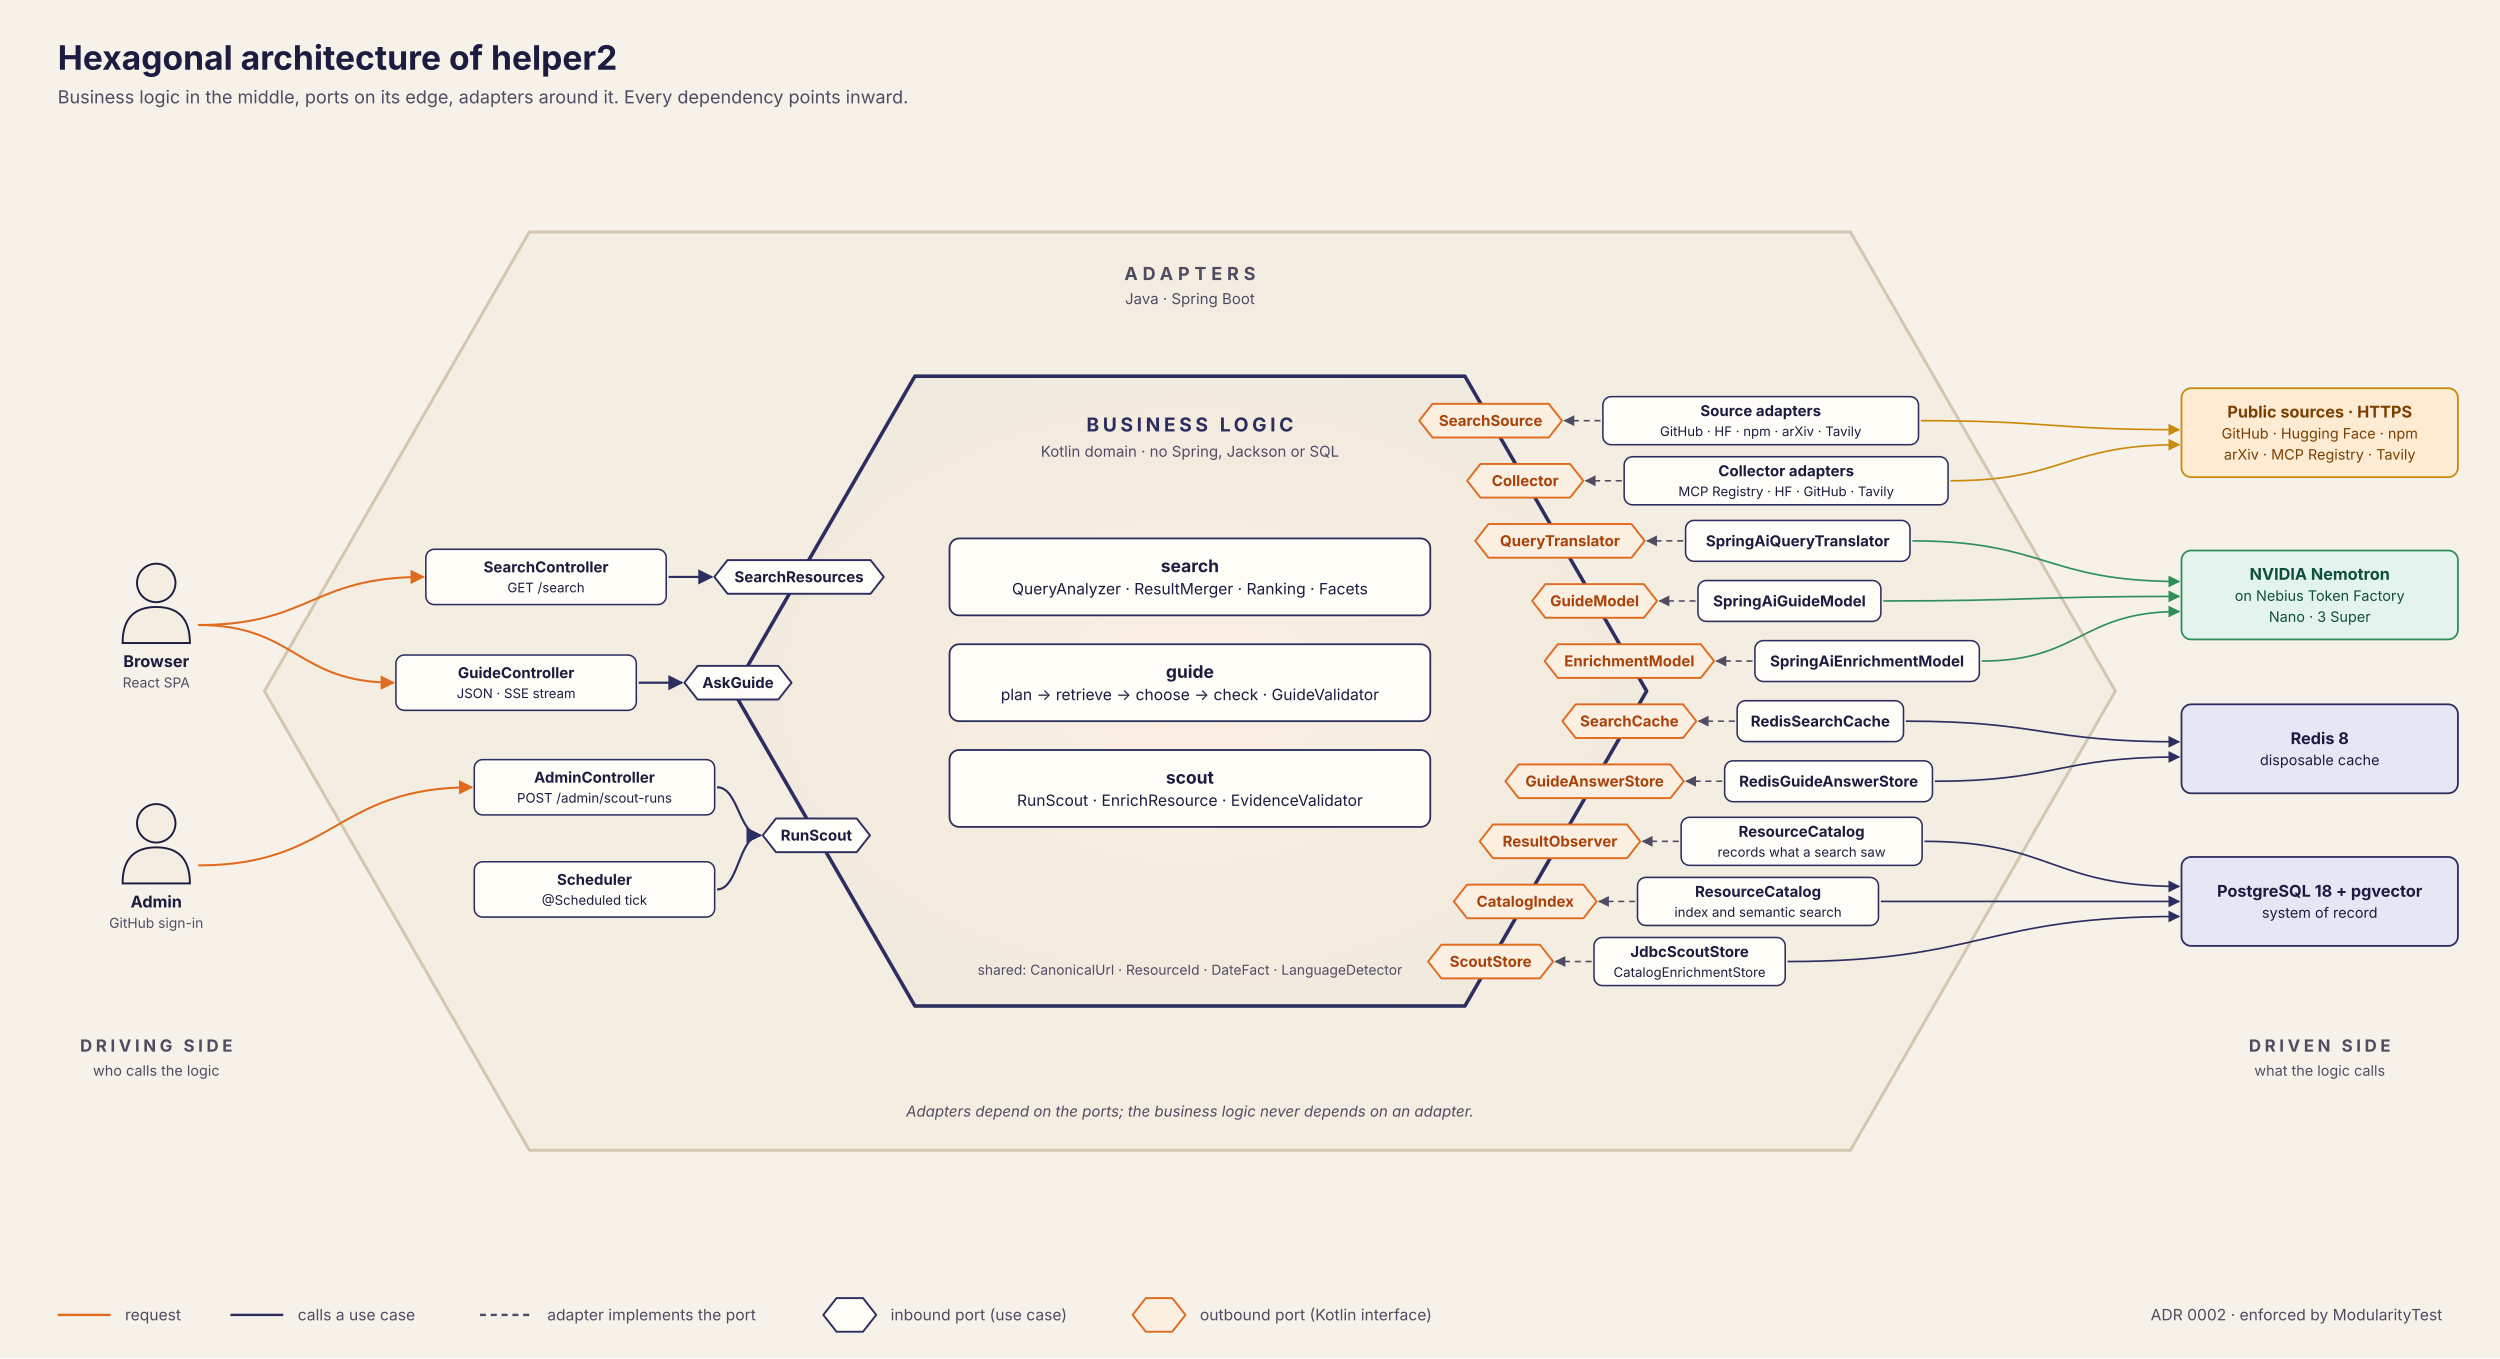
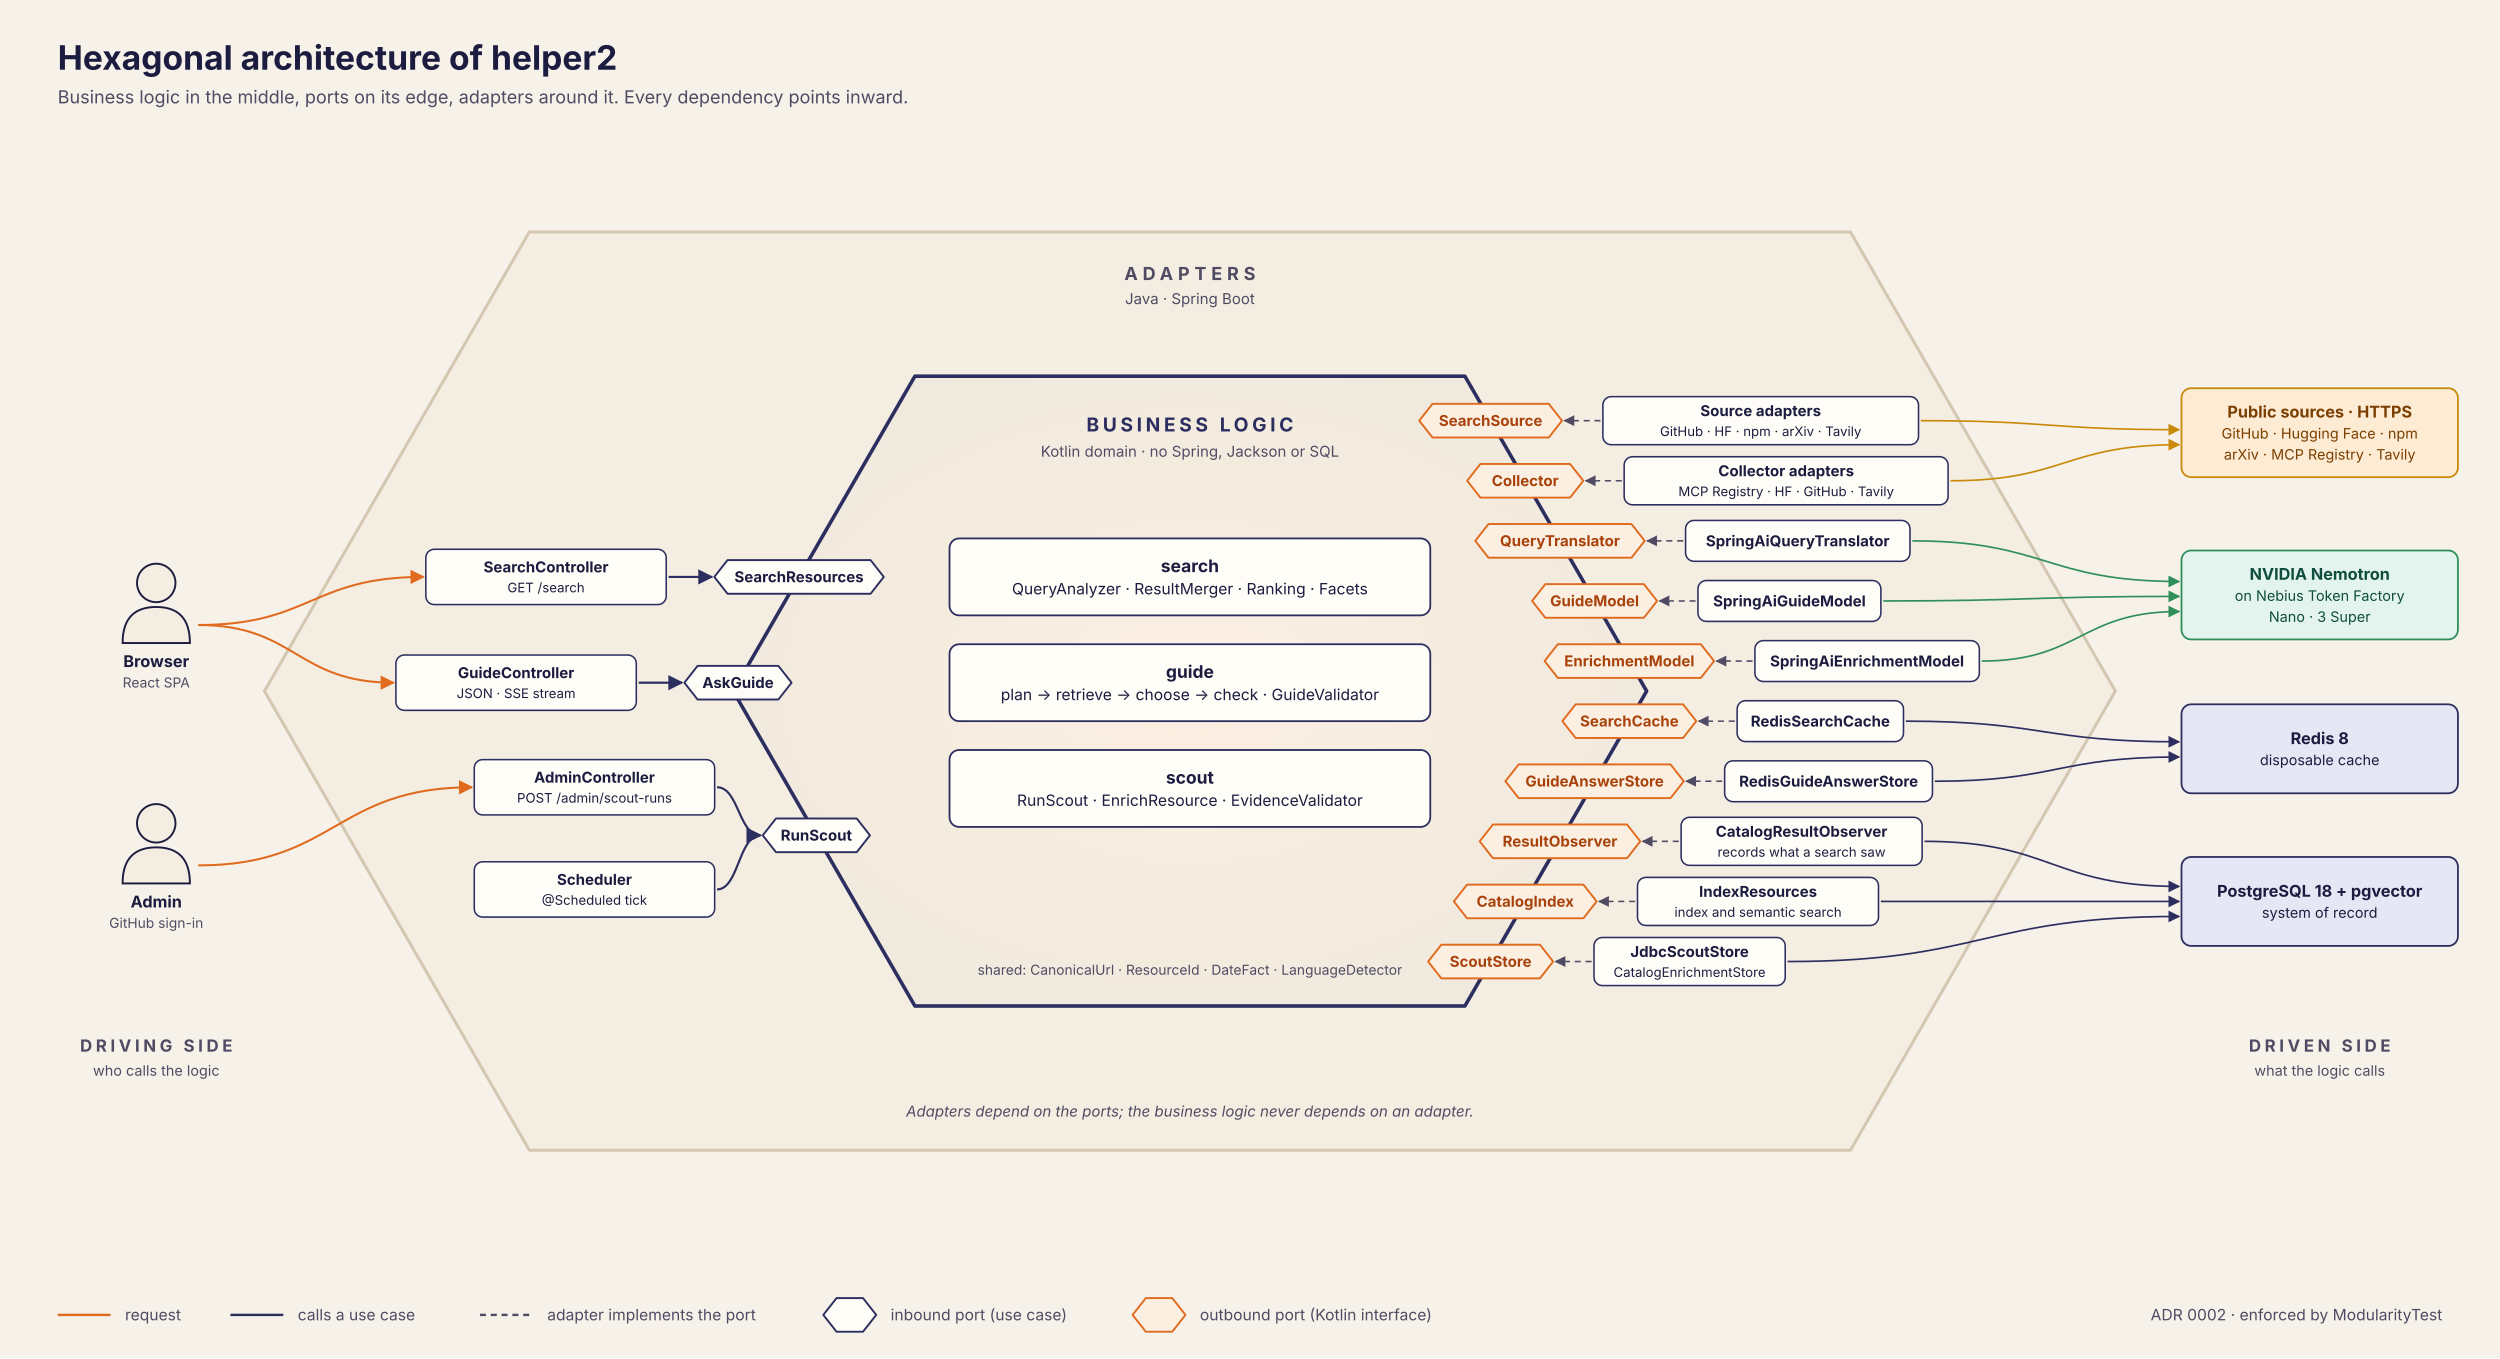
<svg xmlns="http://www.w3.org/2000/svg" viewBox="0 0 2080 1130" width="2080" height="1130" font-family="Inter, Segoe UI, Helvetica, Arial, sans-serif">
  <defs>
    <marker id="m2D2E60" viewBox="0 0 10 10" refX="9" refY="5" markerWidth="7" markerHeight="7" orient="auto-start-reverse">
      <path d="M0,0 L10,5 L0,10 z" fill="#2D2E60" />
    </marker>
    <marker id="m4F4B63" viewBox="0 0 10 10" refX="9" refY="5" markerWidth="7" markerHeight="7" orient="auto-start-reverse">
      <path d="M0,0 L10,5 L0,10 z" fill="#4F4B63" />
    </marker>
    <marker id="mC98A0B" viewBox="0 0 10 10" refX="9" refY="5" markerWidth="7" markerHeight="7" orient="auto-start-reverse">
      <path d="M0,0 L10,5 L0,10 z" fill="#C98A0B" />
    </marker>
    <marker id="m2F8F5B" viewBox="0 0 10 10" refX="9" refY="5" markerWidth="7" markerHeight="7" orient="auto-start-reverse">
      <path d="M0,0 L10,5 L0,10 z" fill="#2F8F5B" />
    </marker>
    <marker id="mE06A1D" viewBox="0 0 10 10" refX="9" refY="5" markerWidth="7" markerHeight="7" orient="auto-start-reverse">
      <path d="M0,0 L10,5 L0,10 z" fill="#E06A1D" />
    </marker>
    <radialGradient id="core" cx="50%" cy="50%" r="60%">
      <stop offset="0" stop-color="#FBEFE2" />
      <stop offset="1" stop-color="#EFE9DD" />
    </radialGradient>
  </defs>
  <rect width="2080" height="1130" fill="#F7F2E9" />
  <text x="48.0" y="58.0" font-size="28" fill="#1B1C3F" text-anchor="start" font-weight="700">Hexagonal architecture of helper2</text>
  <text x="48.0" y="86.0" font-size="15" fill="#4F4B63" text-anchor="start" font-weight="400">Business logic in the middle, ports on its edge, adapters around it. Every dependency points inward.</text>
  <polygon points="1760.0,575.0 1539.6,957.0 440.4,957.0 220.0,575.0 440.4,193.0 1539.6,193.0" fill="#F4EDE1" stroke="#D3C7B2" stroke-width="2.5" stroke-linejoin="round" />
  <polygon points="1370.0,575.0 1218.8,837.0 761.2,837.0 610.0,575.0 761.2,313.0 1218.8,313.0" fill="url(#core)" stroke="#2D2E60" stroke-width="3" stroke-linejoin="round" />
  <text x="990.0" y="233.0" font-size="15" fill="#4F4B63" text-anchor="middle" font-weight="700" letter-spacing="4">ADAPTERS</text>
  <text x="990.0" y="253.0" font-size="12.5" fill="#4F4B63" text-anchor="middle" font-weight="400">Java · Spring Boot</text>
  <text x="990.0" y="929.0" font-size="12.5" fill="#4F4B63" text-anchor="middle" font-weight="400" font-style="italic">Adapters depend on the ports; the business logic never depends on an adapter.</text>
  <text x="990.0" y="359.0" font-size="16" fill="#2D2E60" text-anchor="middle" font-weight="700" letter-spacing="3">BUSINESS LOGIC</text>
  <text x="990.0" y="380.0" font-size="12.5" fill="#4F4B63" text-anchor="middle" font-weight="400">Kotlin domain · no Spring, Jackson or SQL</text>
  <rect x="790.0" y="448.0" width="400" height="64" rx="8" fill="#FFFDF8" stroke="#2D2E60" stroke-width="1.5" />
  <text x="990.0" y="476.0" font-size="14.5" fill="#1B1C3F" text-anchor="middle" font-weight="700">search</text>
  <text x="990.0" y="494.5" font-size="13.0" fill="#1B1C3F" text-anchor="middle" font-weight="400">QueryAnalyzer · ResultMerger · Ranking · Facets</text>
  <rect x="790.0" y="536.0" width="400" height="64" rx="8" fill="#FFFDF8" stroke="#2D2E60" stroke-width="1.5" />
  <text x="990.0" y="564.0" font-size="14.5" fill="#1B1C3F" text-anchor="middle" font-weight="700">guide</text>
  <text x="990.0" y="582.5" font-size="13.0" fill="#1B1C3F" text-anchor="middle" font-weight="400">plan → retrieve → choose → check · GuideValidator</text>
  <rect x="790.0" y="624.0" width="400" height="64" rx="8" fill="#FFFDF8" stroke="#2D2E60" stroke-width="1.5" />
  <text x="990.0" y="652.0" font-size="14.5" fill="#1B1C3F" text-anchor="middle" font-weight="700">scout</text>
  <text x="990.0" y="670.5" font-size="13.0" fill="#1B1C3F" text-anchor="middle" font-weight="400">RunScout · EnrichResource · EvidenceValidator</text>
  <text x="990.0" y="811.0" font-size="11.5" fill="#4F4B63" text-anchor="middle" font-weight="400">shared: CanonicalUrl · ResourceId · DateFact · LanguageDetector</text>
  <polygon points="594.3,480.0 605.3,466.0 724.3,466.0 735.3,480.0 724.3,494.0 605.3,494.0" fill="#FFFDF8" stroke="#2D2E60" stroke-width="1.6" stroke-linejoin="round" />
  <text x="664.8" y="484.4" font-size="12.5" fill="#1B1C3F" text-anchor="middle" font-weight="700">SearchResources</text>
  <rect x="354.3" y="457.0" width="200" height="46" rx="7" fill="#FFFDF8" stroke="#2D2E60" stroke-width="1.3" />
  <text x="454.3" y="476.2" font-size="12.5" fill="#1B1C3F" text-anchor="middle" font-weight="700">SearchController</text>
  <text x="454.3" y="492.8" font-size="11.0" fill="#1B1C3F" text-anchor="middle" font-weight="400">GET /search</text>
  <path d="M556.3,480.0 C574.3,480.0 574.3,480.0 592.3,480.0" fill="none" stroke="#2D2E60" stroke-width="1.8" marker-end="url(#m2D2E60)" />
  <polygon points="569.4,568.0 580.4,554.0 647.6,554.0 658.6,568.0 647.6,582.0 580.4,582.0" fill="#FFFDF8" stroke="#2D2E60" stroke-width="1.6" stroke-linejoin="round" />
  <text x="614.0" y="572.4" font-size="12.5" fill="#1B1C3F" text-anchor="middle" font-weight="700">AskGuide</text>
  <rect x="329.4" y="545.0" width="200" height="46" rx="7" fill="#FFFDF8" stroke="#2D2E60" stroke-width="1.3" />
  <text x="429.4" y="564.2" font-size="12.5" fill="#1B1C3F" text-anchor="middle" font-weight="700">GuideController</text>
  <text x="429.4" y="580.8" font-size="11.0" fill="#1B1C3F" text-anchor="middle" font-weight="400">JSON · SSE stream</text>
  <path d="M531.4,568.0 C549.4,568.0 549.4,568.0 567.4,568.0" fill="none" stroke="#2D2E60" stroke-width="1.8" marker-end="url(#m2D2E60)" />
  <polygon points="634.6,695.0 645.6,681.0 712.8,681.0 723.8,695.0 712.8,709.0 645.6,709.0" fill="#FFFDF8" stroke="#2D2E60" stroke-width="1.6" stroke-linejoin="round" />
  <text x="679.2" y="699.4" font-size="12.5" fill="#1B1C3F" text-anchor="middle" font-weight="700">RunScout</text>
  <rect x="394.6" y="632.0" width="200" height="46" rx="7" fill="#FFFDF8" stroke="#2D2E60" stroke-width="1.3" />
  <text x="494.6" y="651.2" font-size="12.5" fill="#1B1C3F" text-anchor="middle" font-weight="700">AdminController</text>
  <text x="494.6" y="667.8" font-size="11.0" fill="#1B1C3F" text-anchor="middle" font-weight="400">POST /admin/scout-runs</text>
  <path d="M596.6,655.0 C614.6,655.0 614.6,695.0 632.6,695.0" fill="none" stroke="#2D2E60" stroke-width="1.8" marker-end="url(#m2D2E60)" />
  <rect x="394.6" y="717.0" width="200" height="46" rx="7" fill="#FFFDF8" stroke="#2D2E60" stroke-width="1.3" />
  <text x="494.6" y="736.2" font-size="12.5" fill="#1B1C3F" text-anchor="middle" font-weight="700">Scheduler</text>
  <text x="494.6" y="752.8" font-size="11.0" fill="#1B1C3F" text-anchor="middle" font-weight="400">@Scheduled tick</text>
  <path d="M596.6,740.0 C614.6,740.0 614.6,695.0 632.6,695.0" fill="none" stroke="#2D2E60" stroke-width="1.8" marker-end="url(#m2D2E60)" />
  <circle cx="130" cy="485" r="16" fill="#F4EDE1" stroke="#1B1C3F" stroke-width="1.6" />
  <path d="M102,535 Q102,505 130,505 Q158,505 158,535 Z" fill="#F4EDE1" stroke="#1B1C3F" stroke-width="1.6" />
  <text x="130.0" y="555.0" font-size="13.5" fill="#1B1C3F" text-anchor="middle" font-weight="700">Browser</text>
  <text x="130.0" y="572.0" font-size="11.5" fill="#4F4B63" text-anchor="middle" font-weight="400">React SPA</text>
  <circle cx="130" cy="685" r="16" fill="#F4EDE1" stroke="#1B1C3F" stroke-width="1.6" />
  <path d="M102,735 Q102,705 130,705 Q158,705 158,735 Z" fill="#F4EDE1" stroke="#1B1C3F" stroke-width="1.6" />
  <text x="130.0" y="755.0" font-size="13.5" fill="#1B1C3F" text-anchor="middle" font-weight="700">Admin</text>
  <text x="130.0" y="772.0" font-size="11.5" fill="#4F4B63" text-anchor="middle" font-weight="400">GitHub sign-in</text>
  <path d="M165.0,520.0 C258.7,520.0 258.7,480.0 352.3,480.0" fill="none" stroke="#E06A1D" stroke-width="1.7" marker-end="url(#mE06A1D)" />
  <path d="M165.0,520.0 C246.2,520.0 246.2,568.0 327.4,568.0" fill="none" stroke="#E06A1D" stroke-width="1.7" marker-end="url(#mE06A1D)" />
  <path d="M165.0,720.0 C278.8,720.0 278.8,655.0 392.6,655.0" fill="none" stroke="#E06A1D" stroke-width="1.7" marker-end="url(#mE06A1D)" />
  <text x="130.0" y="875.0" font-size="14" fill="#4F4B63" text-anchor="middle" font-weight="700" letter-spacing="3">DRIVING SIDE</text>
  <text x="130.0" y="895.0" font-size="12" fill="#4F4B63" text-anchor="middle" font-weight="400">who calls the logic</text>
  <polygon points="1180.8,350.0 1191.8,336.0 1288.6,336.0 1299.6,350.0 1288.6,364.0 1191.8,364.0" fill="#FBEFE2" stroke="#E06A1D" stroke-width="1.6" stroke-linejoin="round" />
  <text x="1240.2" y="354.4" font-size="12.5" fill="#A8420A" text-anchor="middle" font-weight="700">SearchSource</text>
  <rect x="1333.6" y="330.0" width="262.6" height="40" rx="7" fill="#FFFDF8" stroke="#2D2E60" stroke-width="1.3" />
  <text x="1464.9" y="346.2" font-size="12.5" fill="#1B1C3F" text-anchor="middle" font-weight="700">Source adapters</text>
  <text x="1464.9" y="362.8" font-size="11.0" fill="#1B1C3F" text-anchor="middle" font-weight="400">GitHub · HF · npm · arXiv · Tavily</text>
  <path d="M1331.6,350.0 C1316.6,350.0 1316.6,350.0 1301.6,350.0" fill="none" stroke="#4F4B63" stroke-width="1.3" stroke-dasharray="5 4" marker-end="url(#m4F4B63)" />
  <polygon points="1220.7,400.0 1231.7,386.0 1306.3,386.0 1317.3,400.0 1306.3,414.0 1231.7,414.0" fill="#FBEFE2" stroke="#E06A1D" stroke-width="1.6" stroke-linejoin="round" />
  <text x="1269.0" y="404.4" font-size="12.5" fill="#A8420A" text-anchor="middle" font-weight="700">Collector</text>
  <rect x="1351.3" y="380.0" width="269.5" height="40" rx="7" fill="#FFFDF8" stroke="#2D2E60" stroke-width="1.3" />
  <text x="1486.1" y="396.2" font-size="12.5" fill="#1B1C3F" text-anchor="middle" font-weight="700">Collector adapters</text>
  <text x="1486.1" y="412.8" font-size="11.0" fill="#1B1C3F" text-anchor="middle" font-weight="400">MCP Registry · HF · GitHub · Tavily</text>
  <path d="M1349.3,400.0 C1334.3,400.0 1334.3,400.0 1319.3,400.0" fill="none" stroke="#4F4B63" stroke-width="1.3" stroke-dasharray="5 4" marker-end="url(#m4F4B63)" />
  <polygon points="1227.4,450.0 1238.4,436.0 1357.4,436.0 1368.4,450.0 1357.4,464.0 1238.4,464.0" fill="#FBEFE2" stroke="#E06A1D" stroke-width="1.6" stroke-linejoin="round" />
  <text x="1297.9" y="454.4" font-size="12.5" fill="#A8420A" text-anchor="middle" font-weight="700">QueryTranslator</text>
  <rect x="1402.4" y="433.0" width="186.7" height="34" rx="7" fill="#FFFDF8" stroke="#2D2E60" stroke-width="1.3" />
  <text x="1495.7" y="454.5" font-size="12.5" fill="#1B1C3F" text-anchor="middle" font-weight="700">SpringAiQueryTranslator</text>
  <path d="M1400.4,450.0 C1385.4,450.0 1385.4,450.0 1370.4,450.0" fill="none" stroke="#4F4B63" stroke-width="1.3" stroke-dasharray="5 4" marker-end="url(#m4F4B63)" />
  <polygon points="1274.7,500.0 1285.7,486.0 1367.7,486.0 1378.7,500.0 1367.7,514.0 1285.7,514.0" fill="#FBEFE2" stroke="#E06A1D" stroke-width="1.6" stroke-linejoin="round" />
  <text x="1326.7" y="504.4" font-size="12.5" fill="#A8420A" text-anchor="middle" font-weight="700">GuideModel</text>
  <rect x="1412.7" y="483.0" width="152.2" height="34" rx="7" fill="#FFFDF8" stroke="#2D2E60" stroke-width="1.3" />
  <text x="1488.8" y="504.5" font-size="12.5" fill="#1B1C3F" text-anchor="middle" font-weight="700">SpringAiGuideModel</text>
  <path d="M1410.7,500.0 C1395.7,500.0 1395.7,500.0 1380.7,500.0" fill="none" stroke="#4F4B63" stroke-width="1.3" stroke-dasharray="5 4" marker-end="url(#m4F4B63)" />
  <polygon points="1285.1,550.0 1296.1,536.0 1415.1,536.0 1426.1,550.0 1415.1,564.0 1296.1,564.0" fill="#FBEFE2" stroke="#E06A1D" stroke-width="1.6" stroke-linejoin="round" />
  <text x="1355.6" y="554.4" font-size="12.5" fill="#A8420A" text-anchor="middle" font-weight="700">EnrichmentModel</text>
  <rect x="1460.1" y="533.0" width="186.7" height="34" rx="7" fill="#FFFDF8" stroke="#2D2E60" stroke-width="1.3" />
  <text x="1553.4" y="554.5" font-size="12.5" fill="#1B1C3F" text-anchor="middle" font-weight="700">SpringAiEnrichmentModel</text>
  <path d="M1458.1,550.0 C1443.1,550.0 1443.1,550.0 1428.1,550.0" fill="none" stroke="#4F4B63" stroke-width="1.3" stroke-dasharray="5 4" marker-end="url(#m4F4B63)" />
  <polygon points="1299.9,600.0 1310.9,586.0 1400.3,586.0 1411.3,600.0 1400.3,614.0 1310.9,614.0" fill="#FBEFE2" stroke="#E06A1D" stroke-width="1.6" stroke-linejoin="round" />
  <text x="1355.6" y="604.4" font-size="12.5" fill="#A8420A" text-anchor="middle" font-weight="700">SearchCache</text>
  <rect x="1445.3" y="583.0" width="138.4" height="34" rx="7" fill="#FFFDF8" stroke="#2D2E60" stroke-width="1.3" />
  <text x="1514.5" y="604.5" font-size="12.5" fill="#1B1C3F" text-anchor="middle" font-weight="700">RedisSearchCache</text>
  <path d="M1443.3,600.0 C1428.3,600.0 1428.3,600.0 1413.3,600.0" fill="none" stroke="#4F4B63" stroke-width="1.3" stroke-dasharray="5 4" marker-end="url(#m4F4B63)" />
  <polygon points="1252.5,650.0 1263.5,636.0 1389.9,636.0 1400.9,650.0 1389.9,664.0 1263.5,664.0" fill="#FBEFE2" stroke="#E06A1D" stroke-width="1.6" stroke-linejoin="round" />
  <text x="1326.7" y="654.4" font-size="12.5" fill="#A8420A" text-anchor="middle" font-weight="700">GuideAnswerStore</text>
  <rect x="1434.9" y="633.0" width="172.9" height="34" rx="7" fill="#FFFDF8" stroke="#2D2E60" stroke-width="1.3" />
  <text x="1521.4" y="654.5" font-size="12.5" fill="#1B1C3F" text-anchor="middle" font-weight="700">RedisGuideAnswerStore</text>
  <path d="M1432.9,650.0 C1417.9,650.0 1417.9,650.0 1402.9,650.0" fill="none" stroke="#4F4B63" stroke-width="1.3" stroke-dasharray="5 4" marker-end="url(#m4F4B63)" />
  <polygon points="1231.1,700.0 1242.1,686.0 1353.7,686.0 1364.7,700.0 1353.7,714.0 1242.1,714.0" fill="#FBEFE2" stroke="#E06A1D" stroke-width="1.6" stroke-linejoin="round" />
  <text x="1297.9" y="704.4" font-size="12.5" fill="#A8420A" text-anchor="middle" font-weight="700">ResultObserver</text>
  <rect x="1398.7" y="680.0" width="200.5" height="40" rx="7" fill="#FFFDF8" stroke="#2D2E60" stroke-width="1.3" />
-   <text x="1498.9" y="696.2" font-size="12.5" fill="#1B1C3F" text-anchor="middle" font-weight="700">ResourceCatalog</text>
+   <text x="1498.9" y="696.2" font-size="12.5" fill="#1B1C3F" text-anchor="middle" font-weight="700">CatalogResultObserver</text>
  <text x="1498.9" y="712.8" font-size="11.0" fill="#1B1C3F" text-anchor="middle" font-weight="400">records what a search saw</text>
  <path d="M1396.7,700.0 C1381.7,700.0 1381.7,700.0 1366.7,700.0" fill="none" stroke="#4F4B63" stroke-width="1.3" stroke-dasharray="5 4" marker-end="url(#m4F4B63)" />
  <polygon points="1209.6,750.0 1220.6,736.0 1317.4,736.0 1328.4,750.0 1317.4,764.0 1220.6,764.0" fill="#FBEFE2" stroke="#E06A1D" stroke-width="1.6" stroke-linejoin="round" />
  <text x="1269.0" y="754.4" font-size="12.5" fill="#A8420A" text-anchor="middle" font-weight="700">CatalogIndex</text>
  <rect x="1362.4" y="730.0" width="200.5" height="40" rx="7" fill="#FFFDF8" stroke="#2D2E60" stroke-width="1.3" />
-   <text x="1462.7" y="746.2" font-size="12.5" fill="#1B1C3F" text-anchor="middle" font-weight="700">ResourceCatalog</text>
+   <text x="1462.7" y="746.2" font-size="12.5" fill="#1B1C3F" text-anchor="middle" font-weight="700">IndexResources</text>
  <text x="1462.7" y="762.8" font-size="11.0" fill="#1B1C3F" text-anchor="middle" font-weight="400">index and semantic search</text>
  <path d="M1360.4,750.0 C1345.4,750.0 1345.4,750.0 1330.4,750.0" fill="none" stroke="#4F4B63" stroke-width="1.3" stroke-dasharray="5 4" marker-end="url(#m4F4B63)" />
  <polygon points="1188.2,800.0 1199.2,786.0 1281.2,786.0 1292.2,800.0 1281.2,814.0 1199.2,814.0" fill="#FBEFE2" stroke="#E06A1D" stroke-width="1.6" stroke-linejoin="round" />
  <text x="1240.2" y="804.4" font-size="12.5" fill="#A8420A" text-anchor="middle" font-weight="700">ScoutStore</text>
  <rect x="1326.2" y="780.0" width="159.1" height="40" rx="7" fill="#FFFDF8" stroke="#2D2E60" stroke-width="1.3" />
  <text x="1405.7" y="796.2" font-size="12.5" fill="#1B1C3F" text-anchor="middle" font-weight="700">JdbcScoutStore</text>
  <text x="1405.7" y="812.8" font-size="11.0" fill="#1B1C3F" text-anchor="middle" font-weight="400">CatalogEnrichmentStore</text>
  <path d="M1324.2,800.0 C1309.2,800.0 1309.2,800.0 1294.2,800.0" fill="none" stroke="#4F4B63" stroke-width="1.3" stroke-dasharray="5 4" marker-end="url(#m4F4B63)" />
  <rect x="1815.0" y="323.0" width="230" height="74" rx="8" fill="#FDEBD3" stroke="#C98A0B" stroke-width="1.5" />
  <text x="1930.0" y="347.4" font-size="13.5" fill="#7A3E00" text-anchor="middle" font-weight="700">Public sources · HTTPS</text>
  <text x="1930.0" y="364.9" font-size="12.0" fill="#7A3E00" text-anchor="middle" font-weight="400">GitHub · Hugging Face · npm</text>
  <text x="1930.0" y="382.4" font-size="12.0" fill="#7A3E00" text-anchor="middle" font-weight="400">arXiv · MCP Registry · Tavily</text>
  <path d="M1598.2,350.0 C1705.6,350.0 1705.6,357.5 1813.0,357.5" fill="none" stroke="#C98A0B" stroke-width="1.4" marker-end="url(#mC98A0B)" />
  <path d="M1622.8,400.0 C1717.9,400.0 1717.9,370.0 1813.0,370.0" fill="none" stroke="#C98A0B" stroke-width="1.4" marker-end="url(#mC98A0B)" />
  <rect x="1815.0" y="458.0" width="230" height="74" rx="8" fill="#E3F3EE" stroke="#2F8F5B" stroke-width="1.5" />
  <text x="1930.0" y="482.4" font-size="13.5" fill="#0F4D3C" text-anchor="middle" font-weight="700">NVIDIA Nemotron</text>
  <text x="1930.0" y="499.9" font-size="12.0" fill="#0F4D3C" text-anchor="middle" font-weight="400">on Nebius Token Factory</text>
  <text x="1930.0" y="517.4" font-size="12.0" fill="#0F4D3C" text-anchor="middle" font-weight="400">Nano · 3 Super</text>
  <path d="M1591.1,450.0 C1702.0,450.0 1702.0,483.8 1813.0,483.8" fill="none" stroke="#2F8F5B" stroke-width="1.4" marker-end="url(#m2F8F5B)" />
  <path d="M1566.9,500.0 C1690.0,500.0 1690.0,496.2 1813.0,496.2" fill="none" stroke="#2F8F5B" stroke-width="1.4" marker-end="url(#m2F8F5B)" />
  <path d="M1648.8,550.0 C1730.9,550.0 1730.9,508.8 1813.0,508.8" fill="none" stroke="#2F8F5B" stroke-width="1.4" marker-end="url(#m2F8F5B)" />
  <rect x="1815.0" y="586.0" width="230" height="74" rx="8" fill="#E6E7F5" stroke="#2D2E60" stroke-width="1.5" />
  <text x="1930.0" y="619.1" font-size="13.5" fill="#1B1C3F" text-anchor="middle" font-weight="700">Redis 8</text>
  <text x="1930.0" y="636.6" font-size="12.0" fill="#1B1C3F" text-anchor="middle" font-weight="400">disposable cache</text>
  <path d="M1585.7,600.0 C1699.3,600.0 1699.3,617.2 1813.0,617.2" fill="none" stroke="#2D2E60" stroke-width="1.4" marker-end="url(#m2D2E60)" />
  <path d="M1609.8,650.0 C1711.4,650.0 1711.4,629.8 1813.0,629.8" fill="none" stroke="#2D2E60" stroke-width="1.4" marker-end="url(#m2D2E60)" />
  <rect x="1815.0" y="713.0" width="230" height="74" rx="8" fill="#E6E7F5" stroke="#2D2E60" stroke-width="1.5" />
  <text x="1930.0" y="746.1" font-size="13.5" fill="#1B1C3F" text-anchor="middle" font-weight="700">PostgreSQL 18 + pgvector</text>
  <text x="1930.0" y="763.6" font-size="12.0" fill="#1B1C3F" text-anchor="middle" font-weight="400">system of record</text>
  <path d="M1601.2,700.0 C1707.1,700.0 1707.1,737.5 1813.0,737.5" fill="none" stroke="#2D2E60" stroke-width="1.4" marker-end="url(#m2D2E60)" />
  <path d="M1564.9,750.0 C1689.0,750.0 1689.0,750.0 1813.0,750.0" fill="none" stroke="#2D2E60" stroke-width="1.4" marker-end="url(#m2D2E60)" />
  <path d="M1487.3,800.0 C1650.1,800.0 1650.1,762.5 1813.0,762.5" fill="none" stroke="#2D2E60" stroke-width="1.4" marker-end="url(#m2D2E60)" />
  <text x="1930.0" y="875.0" font-size="14" fill="#4F4B63" text-anchor="middle" font-weight="700" letter-spacing="3">DRIVEN SIDE</text>
  <text x="1930.0" y="895.0" font-size="12" fill="#4F4B63" text-anchor="middle" font-weight="400">what the logic calls</text>
  <path d="M48,1094 L92,1094" stroke="#E06A1D" stroke-width="2" />
  <text x="104.0" y="1098.5" font-size="13" fill="#4F4B63" text-anchor="start" font-weight="400">request</text>
  <path d="M191.7,1094 L235.7,1094" stroke="#2D2E60" stroke-width="2" />
  <text x="247.7" y="1098.5" font-size="13" fill="#4F4B63" text-anchor="start" font-weight="400">calls a use case</text>
  <path d="M399.3,1094 L443.3,1094" stroke="#4F4B63" stroke-width="2" stroke-dasharray="5 4" />
  <text x="455.3" y="1098.5" font-size="13" fill="#4F4B63" text-anchor="start" font-weight="400">adapter implements the port</text>
  <polygon points="685.0,1094.0 696.0,1080.0 718.0,1080.0 729.0,1094.0 718.0,1108.0 696.0,1108.0" fill="#FFFDF8" stroke="#2D2E60" stroke-width="1.6" stroke-linejoin="round" />
  <text x="741.0" y="1098.5" font-size="13" fill="#4F4B63" text-anchor="start" font-weight="400">inbound port (use case)</text>
  <polygon points="942.3,1094.0 953.3,1080.0 975.3,1080.0 986.3,1094.0 975.3,1108.0 953.3,1108.0" fill="#FBEFE2" stroke="#E06A1D" stroke-width="1.6" stroke-linejoin="round" />
  <text x="998.3" y="1098.5" font-size="13" fill="#4F4B63" text-anchor="start" font-weight="400">outbound port (Kotlin interface)</text>
  <text x="2032.0" y="1098.5" font-size="13" fill="#4F4B63" text-anchor="end" font-weight="400">ADR 0002 · enforced by ModularityTest</text>
</svg>
